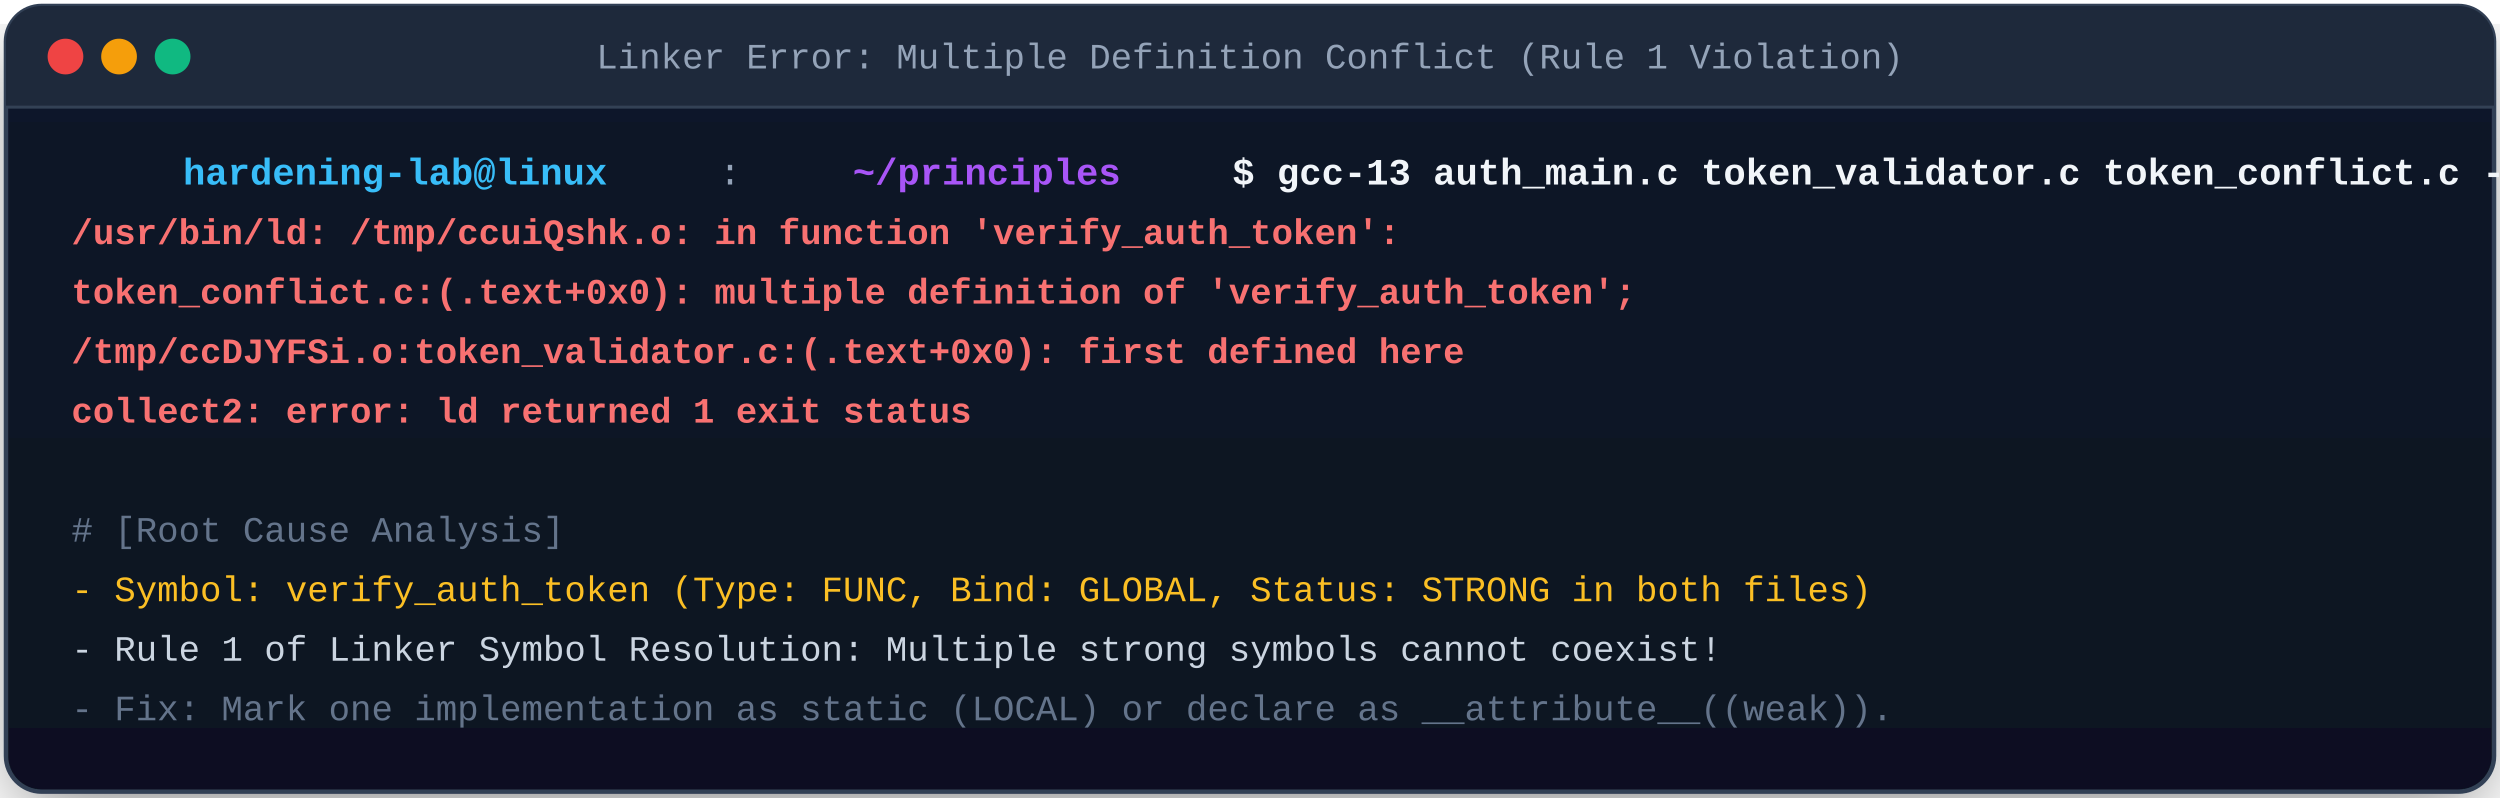
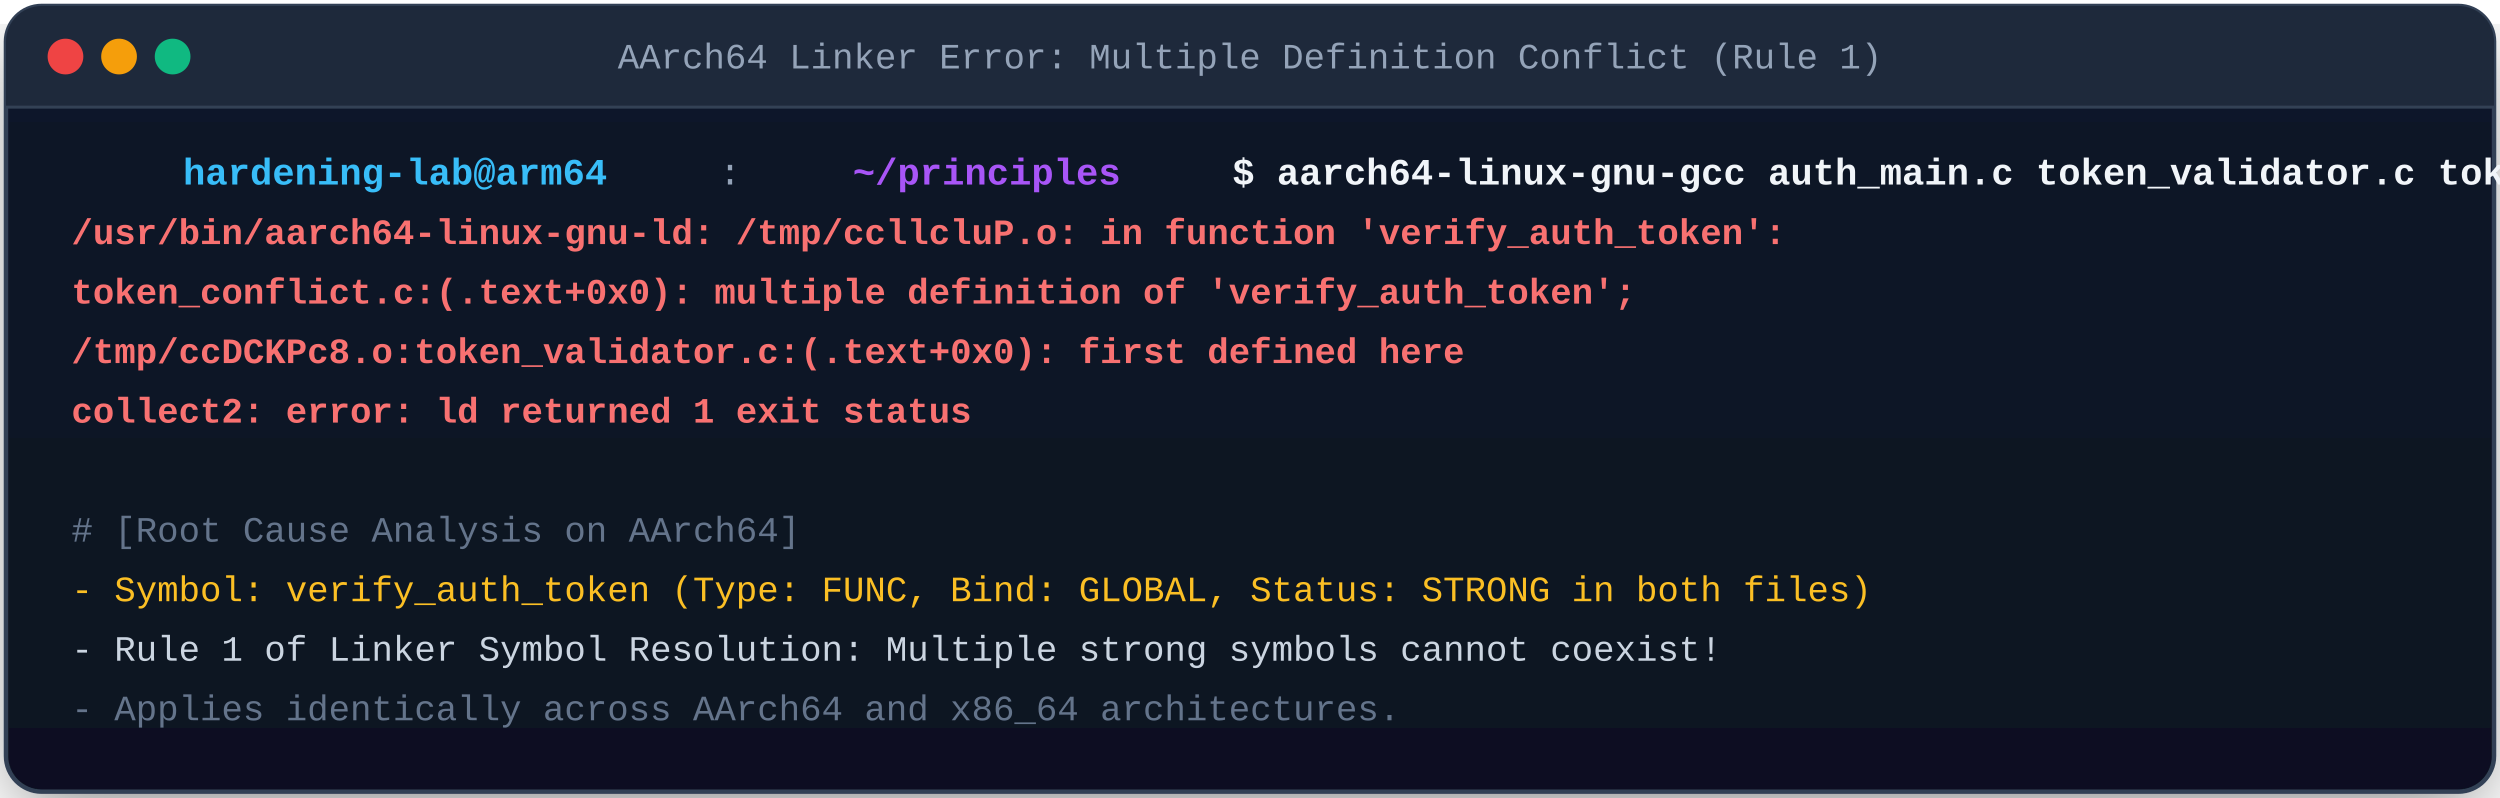
<svg xmlns="http://www.w3.org/2000/svg" viewBox="0 0 840 268" width="100%" height="268" style="background: transparent; font-family: ui-monospace, SFMono-Regular, Menlo, Monaco, Consolas, 'Liberation Mono', monospace;">
  <defs>
    <linearGradient id="termGrad" x1="0%" y1="0%" x2="0%" y2="100%">
      <stop offset="0%" stop-color="#0f172a" />
      <stop offset="100%" stop-color="#0b1120" />
    </linearGradient>
    <filter id="shadow" x="-4%" y="-4%" width="108%" height="108%" filterUnits="userSpaceOnUse">
      <feDropShadow dx="0" dy="8" stdDeviation="16" flood-color="#000000" flood-opacity="0.5" />
    </filter>
  </defs>
  <rect x="2" y="2" width="836" height="264" rx="12" fill="url(#termGrad)" stroke="#334155" stroke-width="1.5" filter="url(#shadow)" />
  <path d="M 2 14 C 2 7.37 7.37 2 14 2 L 826 2 C 832.63 2 838 7.37 838 14 L 838 36 L 2 36 Z" fill="#1e293b" />
  <line x1="2" y1="36" x2="838" y2="36" stroke="#334155" stroke-width="1" />
  <circle cx="22" cy="19" r="6" fill="#ef4444" />
  <circle cx="40" cy="19" r="6" fill="#f59e0b" />
  <circle cx="58" cy="19" r="6" fill="#10b981" />
-   <text x="420.0" y="23" text-anchor="middle" fill="#94a3b8" font-size="12" font-weight="500">Linker Error: Multiple Definition Conflict (Rule 1 Violation)</text>
+   <text x="420.0" y="23" text-anchor="middle" fill="#94a3b8" font-size="12" font-weight="500">AArch64 Linker Error: Multiple Definition Conflict (Rule 1)</text>
  <text x="24" y="62" font-size="12.5" xml:space="preserve">
-     <tspan fill="#38bdf8" font-weight="bold">hardening-lab@linux</tspan>
+     <tspan fill="#38bdf8" font-weight="bold">hardening-lab@arm64</tspan>
    <tspan fill="#94a3b8">:</tspan>
    <tspan fill="#a855f7" font-weight="bold">~/principles</tspan>
-     <tspan fill="#f1f5f9" font-weight="bold">$ gcc-13 auth_main.c token_validator.c token_conflict.c -o test_conflict</tspan>
+     <tspan fill="#f1f5f9" font-weight="bold">$ aarch64-linux-gnu-gcc auth_main.c token_validator.c token_conflict.c -o test_conflict</tspan>
  </text>
-   <text x="24" y="82" fill="#f87171" font-size="12" font-weight="bold" xml:space="preserve">/usr/bin/ld: /tmp/ccuiQshk.o: in function 'verify_auth_token':</text>
+   <text x="24" y="82" fill="#f87171" font-size="12" font-weight="bold" xml:space="preserve">/usr/bin/aarch64-linux-gnu-ld: /tmp/ccllcluP.o: in function 'verify_auth_token':</text>
  <text x="24" y="102" fill="#f87171" font-size="12" font-weight="bold" xml:space="preserve">token_conflict.c:(.text+0x0): multiple definition of 'verify_auth_token';</text>
-   <text x="24" y="122" fill="#f87171" font-size="12" font-weight="bold" xml:space="preserve">/tmp/ccDJYFSi.o:token_validator.c:(.text+0x0): first defined here</text>
+   <text x="24" y="122" fill="#f87171" font-size="12" font-weight="bold" xml:space="preserve">/tmp/ccDCKPc8.o:token_validator.c:(.text+0x0): first defined here</text>
  <text x="24" y="142" fill="#f87171" font-size="12" font-weight="bold" xml:space="preserve">collect2: error: ld returned 1 exit status</text>
-   <text x="24" y="182" fill="#64748b" font-size="12" xml:space="preserve"># [Root Cause Analysis]</text>
+   <text x="24" y="182" fill="#64748b" font-size="12" xml:space="preserve"># [Root Cause Analysis on AArch64]</text>
  <text x="24" y="202" fill="#fbbf24" font-size="12" xml:space="preserve">- Symbol: verify_auth_token (Type: FUNC, Bind: GLOBAL, Status: STRONG in both files)</text>
  <text x="24" y="222" fill="#cbd5e1" font-size="12" xml:space="preserve">- Rule 1 of Linker Symbol Resolution: Multiple strong symbols cannot coexist!</text>
-   <text x="24" y="242" fill="#64748b" font-size="12" xml:space="preserve">- Fix: Mark one implementation as static (LOCAL) or declare as __attribute__((weak)).</text>
+   <text x="24" y="242" fill="#64748b" font-size="12" xml:space="preserve">- Applies identically across AArch64 and x86_64 architectures.</text>
</svg>
